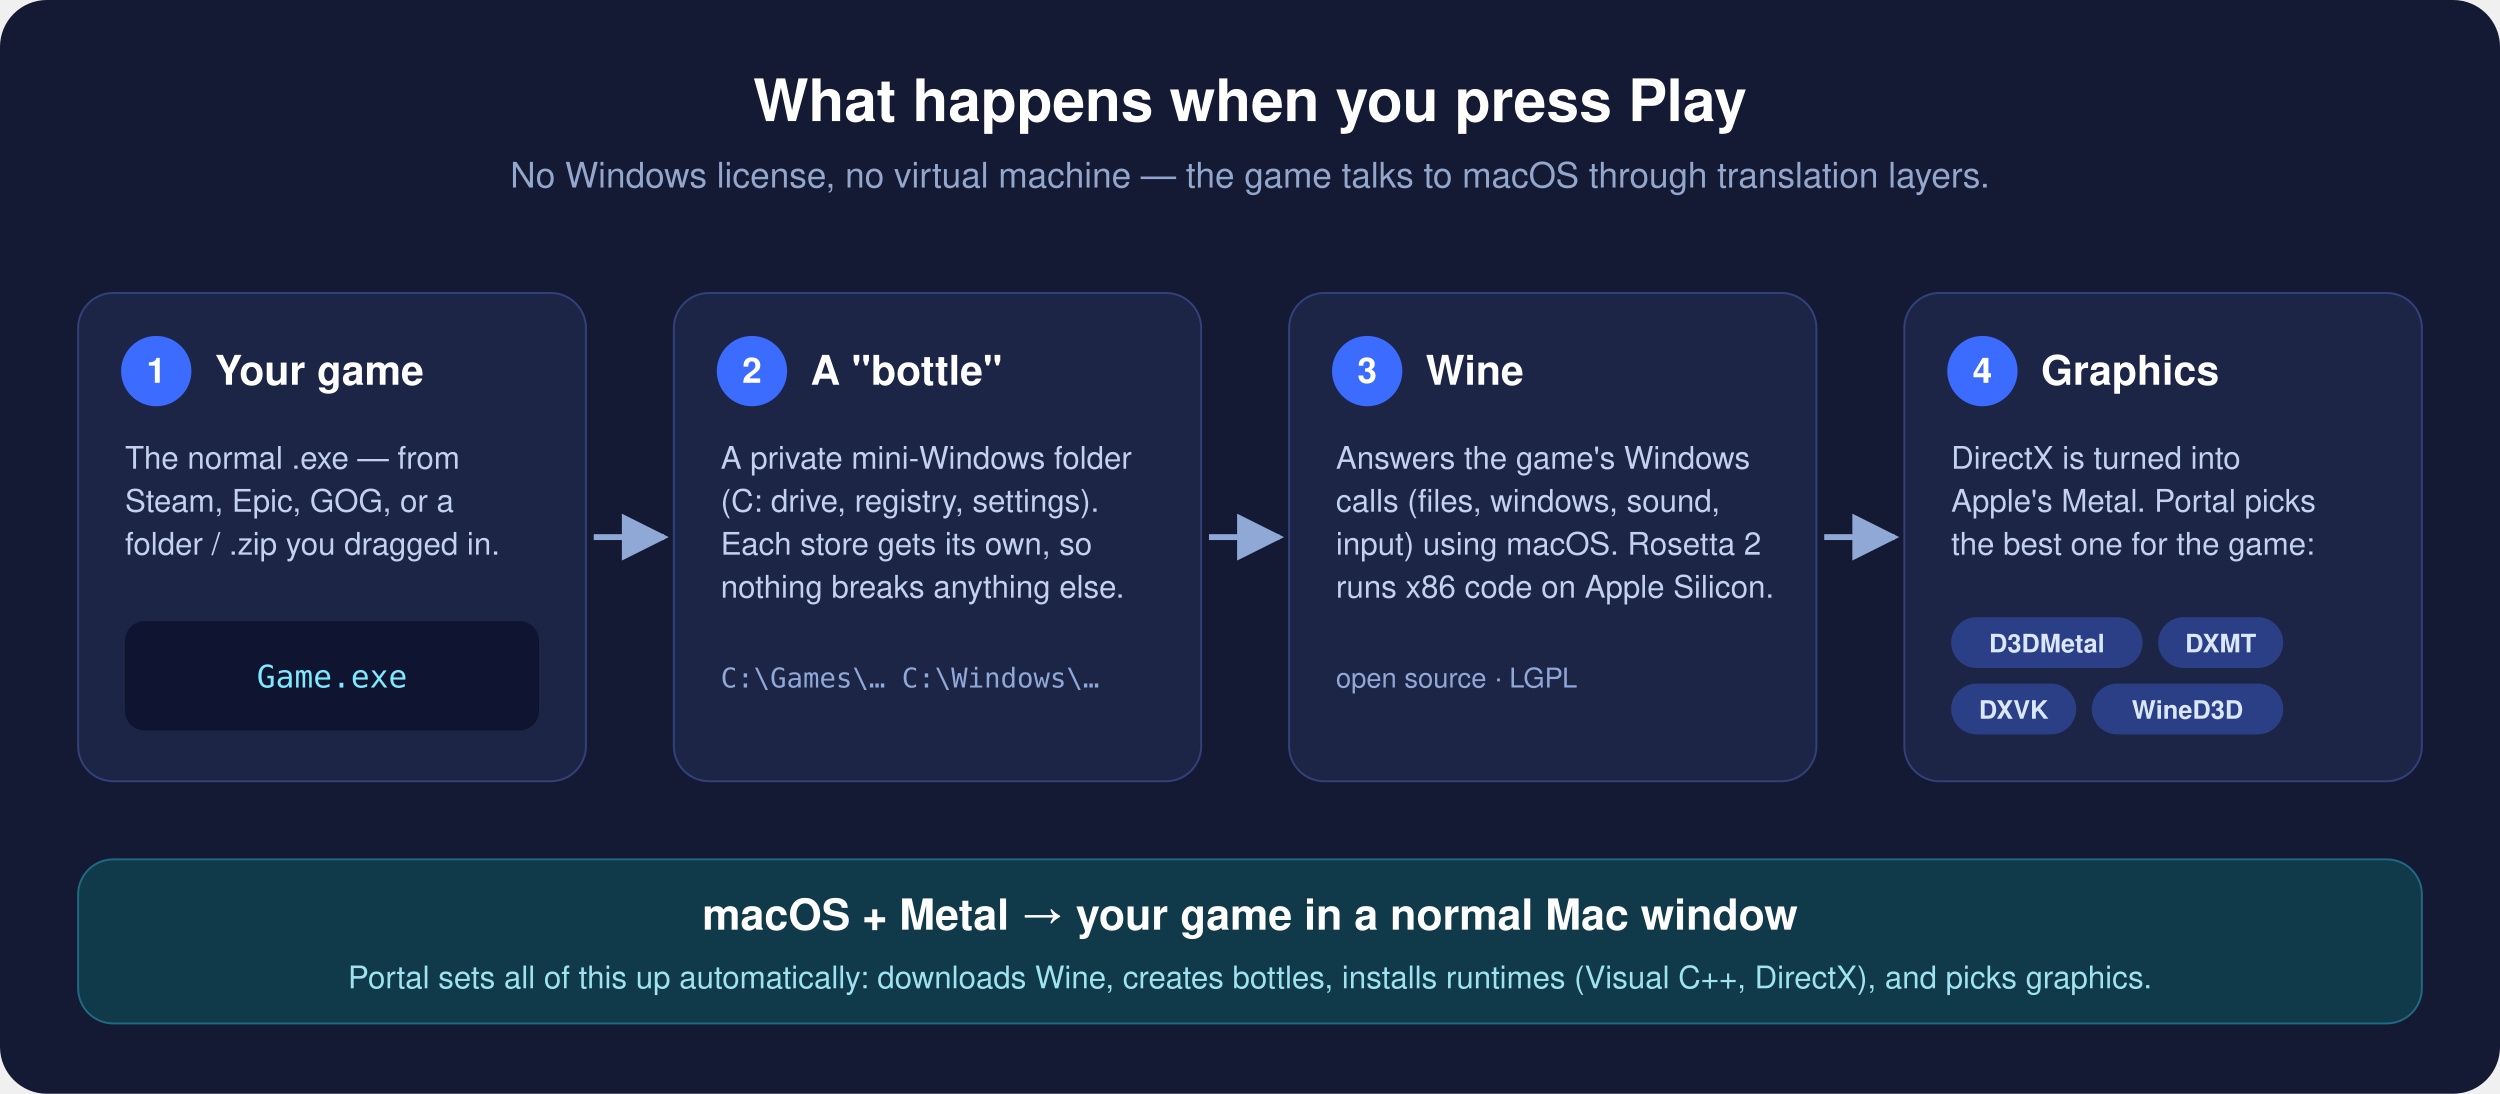
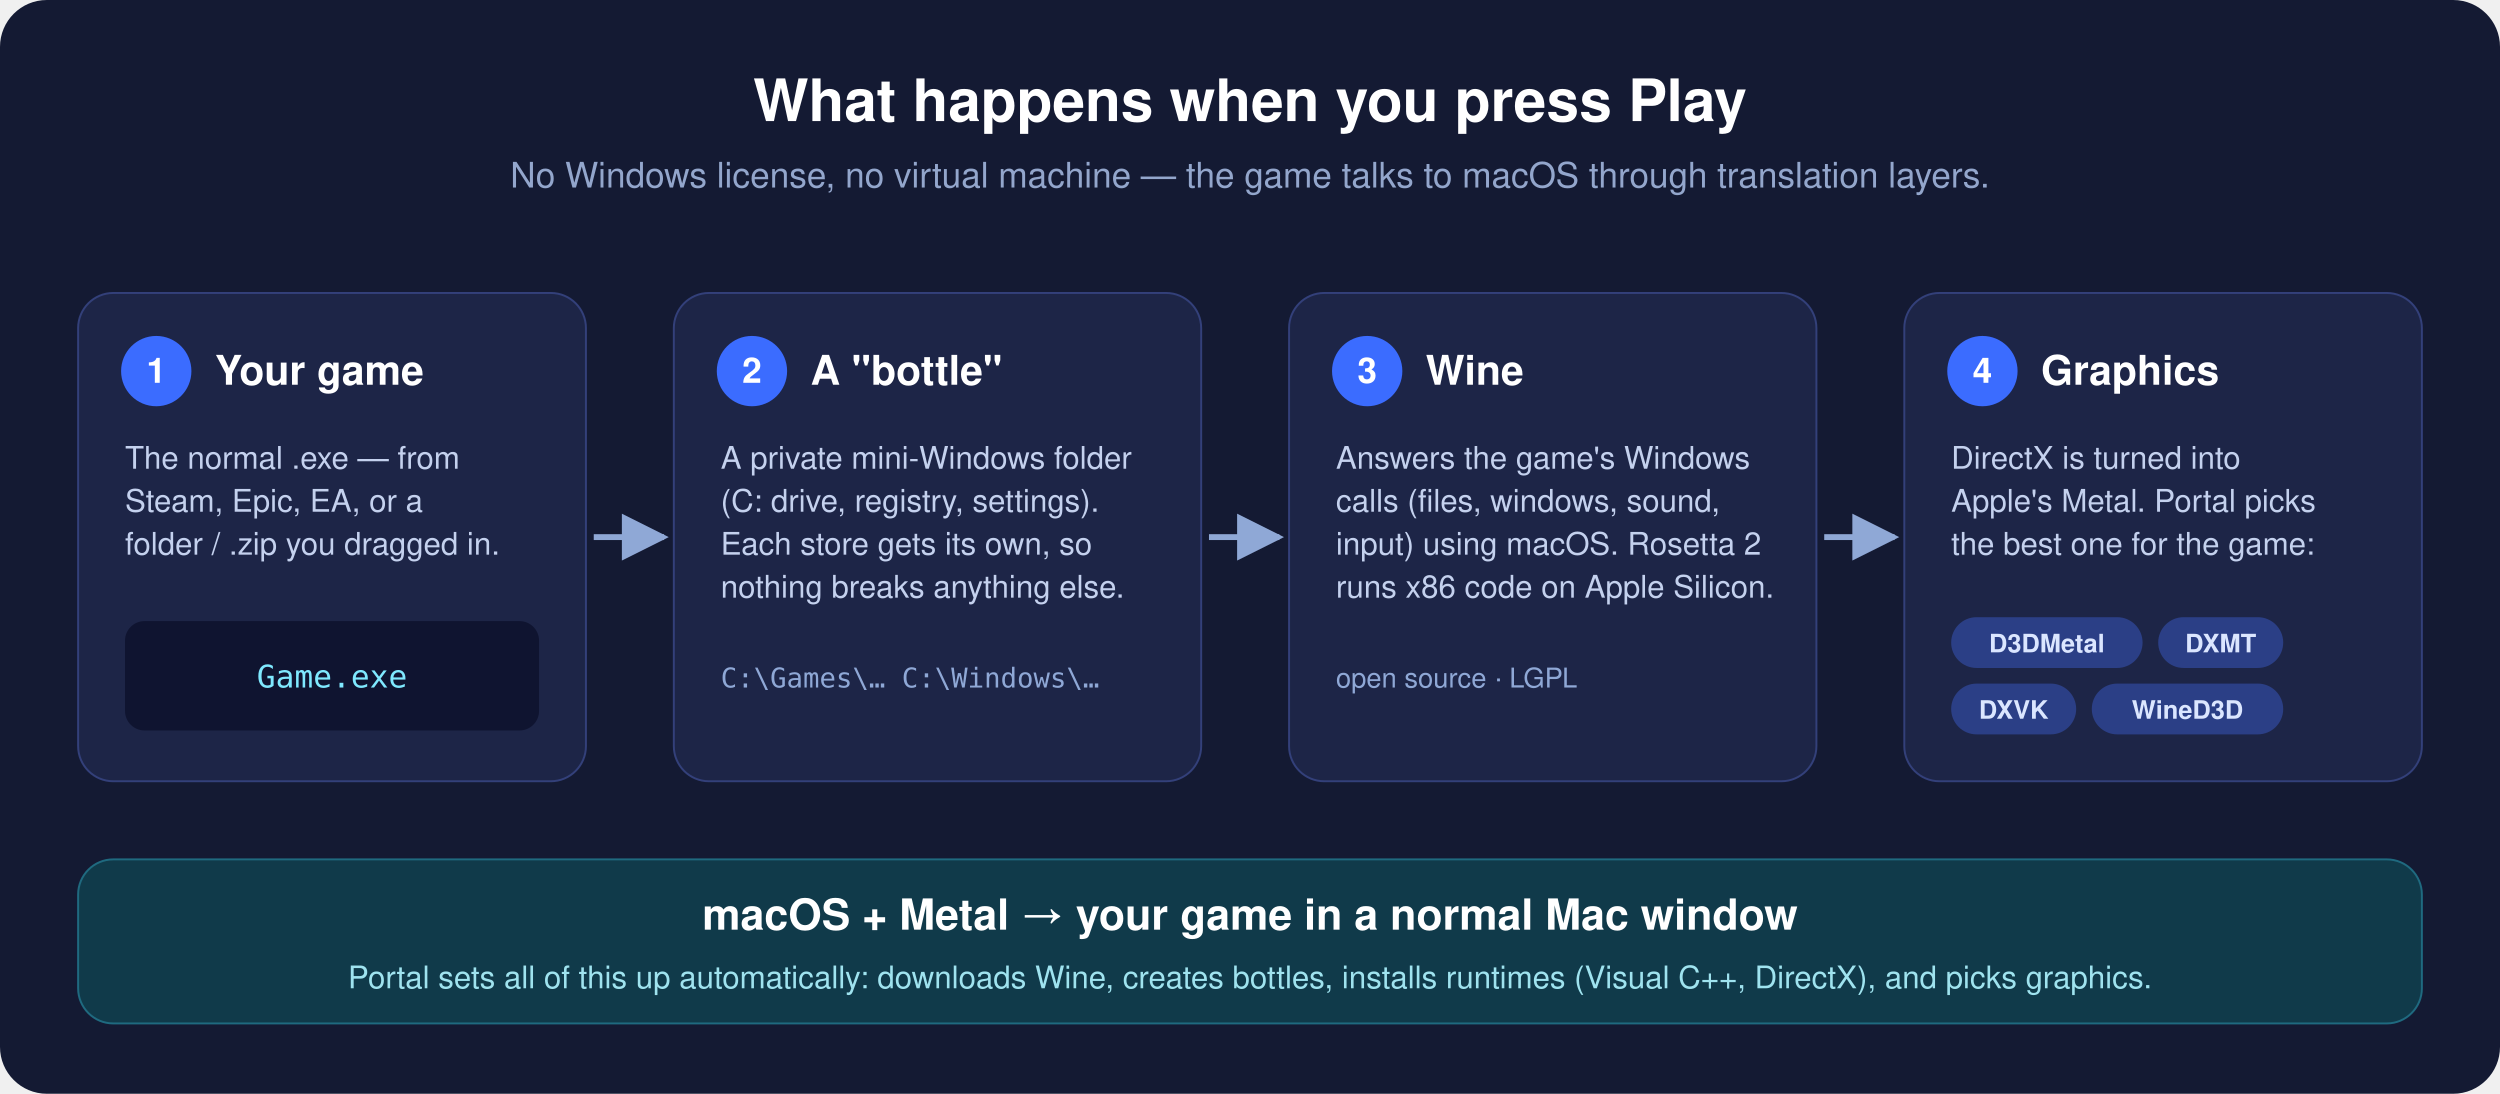
<svg xmlns="http://www.w3.org/2000/svg" viewBox="0 0 1280 560" width="1280" height="560" font-family="-apple-system, BlinkMacSystemFont, 'SF Pro Text', 'Segoe UI', Helvetica, Arial, sans-serif">
  <defs>
    <marker id="arrow" viewBox="0 0 10 10" refX="9" refY="5" markerWidth="8" markerHeight="8" orient="auto-start-reverse">
      <path d="M0 0 L10 5 L0 10 z" fill="#8fa8d6" />
    </marker>
  </defs>
  <rect width="1280" height="560" rx="24" fill="#141a33" />
  <text x="640" y="62" fill="#ffffff" font-size="30" font-weight="700" text-anchor="middle">What happens when you press Play</text>
  <text x="640" y="96" fill="#93a6cc" font-size="18" text-anchor="middle">No Windows license, no virtual machine — the game talks to macOS through translation layers.</text>
  <g>
    <rect x="40" y="150" width="260" height="250" rx="18" fill="#1d2547" stroke="#33407a" />
    <circle cx="80" cy="190" r="18" fill="#3b6cff" />
    <text x="80" y="196" fill="#fff" font-size="18" font-weight="700" text-anchor="middle">1</text>
    <text x="110" y="197" fill="#ffffff" font-size="21" font-weight="700">Your game</text>
    <text x="64" y="240" fill="#c4d1ee" font-size="16">The normal .exe — from</text>
-     <text x="64" y="262" fill="#c4d1ee" font-size="16">Steam, Epic, GOG, or a</text>
+     <text x="64" y="262" fill="#c4d1ee" font-size="16">Steam, Epic, EA, or a</text>
    <text x="64" y="284" fill="#c4d1ee" font-size="16">folder / .zip you dragged in.</text>
    <rect x="64" y="318" width="212" height="56" rx="10" fill="#0f1430" />
    <text x="170" y="352" fill="#7fe9ff" font-size="16" font-family="ui-monospace, SFMono-Regular, Menlo, monospace" text-anchor="middle">Game.exe</text>
    <rect x="345" y="150" width="270" height="250" rx="18" fill="#1d2547" stroke="#33407a" />
    <circle cx="385" cy="190" r="18" fill="#3b6cff" />
    <text x="385" y="196" fill="#fff" font-size="18" font-weight="700" text-anchor="middle">2</text>
    <text x="415" y="197" fill="#ffffff" font-size="21" font-weight="700">A "bottle"</text>
    <text x="369" y="240" fill="#c4d1ee" font-size="16">A private mini‑Windows folder</text>
    <text x="369" y="262" fill="#c4d1ee" font-size="16">(C: drive, registry, settings).</text>
    <text x="369" y="284" fill="#c4d1ee" font-size="16">Each store gets its own, so</text>
    <text x="369" y="306" fill="#c4d1ee" font-size="16">nothing breaks anything else.</text>
    <text x="369" y="352" fill="#8fa8d6" font-size="14" font-family="ui-monospace, SFMono-Regular, Menlo, monospace">C:\Games\…  C:\Windows\…</text>
    <rect x="660" y="150" width="270" height="250" rx="18" fill="#1d2547" stroke="#33407a" />
    <circle cx="700" cy="190" r="18" fill="#3b6cff" />
    <text x="700" y="196" fill="#fff" font-size="18" font-weight="700" text-anchor="middle">3</text>
    <text x="730" y="197" fill="#ffffff" font-size="21" font-weight="700">Wine</text>
    <text x="684" y="240" fill="#c4d1ee" font-size="16">Answers the game's Windows</text>
    <text x="684" y="262" fill="#c4d1ee" font-size="16">calls (files, windows, sound,</text>
    <text x="684" y="284" fill="#c4d1ee" font-size="16">input) using macOS. Rosetta 2</text>
    <text x="684" y="306" fill="#c4d1ee" font-size="16">runs x86 code on Apple Silicon.</text>
    <text x="684" y="352" fill="#8fa8d6" font-size="14">open source · LGPL</text>
    <rect x="975" y="150" width="265" height="250" rx="18" fill="#1d2547" stroke="#33407a" />
    <circle cx="1015" cy="190" r="18" fill="#3b6cff" />
    <text x="1015" y="196" fill="#fff" font-size="18" font-weight="700" text-anchor="middle">4</text>
    <text x="1045" y="197" fill="#ffffff" font-size="21" font-weight="700">Graphics</text>
    <text x="999" y="240" fill="#c4d1ee" font-size="16">DirectX is turned into</text>
    <text x="999" y="262" fill="#c4d1ee" font-size="16">Apple's Metal. Portal picks</text>
    <text x="999" y="284" fill="#c4d1ee" font-size="16">the best one for the game:</text>
    <g font-size="13" font-weight="600">
      <rect x="999" y="316" width="98" height="26" rx="13" fill="#2b3f86" />
      <text x="1048" y="334" fill="#dbe6ff" text-anchor="middle">D3DMetal</text>
      <rect x="1105" y="316" width="64" height="26" rx="13" fill="#2b3f86" />
      <text x="1137" y="334" fill="#dbe6ff" text-anchor="middle">DXMT</text>
      <rect x="999" y="350" width="64" height="26" rx="13" fill="#2b3f86" />
      <text x="1031" y="368" fill="#dbe6ff" text-anchor="middle">DXVK</text>
      <rect x="1071" y="350" width="98" height="26" rx="13" fill="#2b3f86" />
      <text x="1120" y="368" fill="#dbe6ff" text-anchor="middle">WineD3D</text>
    </g>
  </g>
  <g stroke="#8fa8d6" stroke-width="3" fill="none" marker-end="url(#arrow)">
    <line x1="304" y1="275" x2="340" y2="275" />
    <line x1="619" y1="275" x2="655" y2="275" />
    <line x1="934" y1="275" x2="970" y2="275" />
  </g>
  <rect x="40" y="440" width="1200" height="84" rx="18" fill="#103a4a" stroke="#1f6a80" />
  <text x="640" y="476" fill="#ffffff" font-size="22" font-weight="700" text-anchor="middle">macOS + Metal → your game in a normal Mac window</text>
  <text x="640" y="506" fill="#9fe3ef" font-size="16" text-anchor="middle">Portal sets all of this up automatically: downloads Wine, creates bottles, installs runtimes (Visual C++, DirectX), and picks graphics.</text>
</svg>
